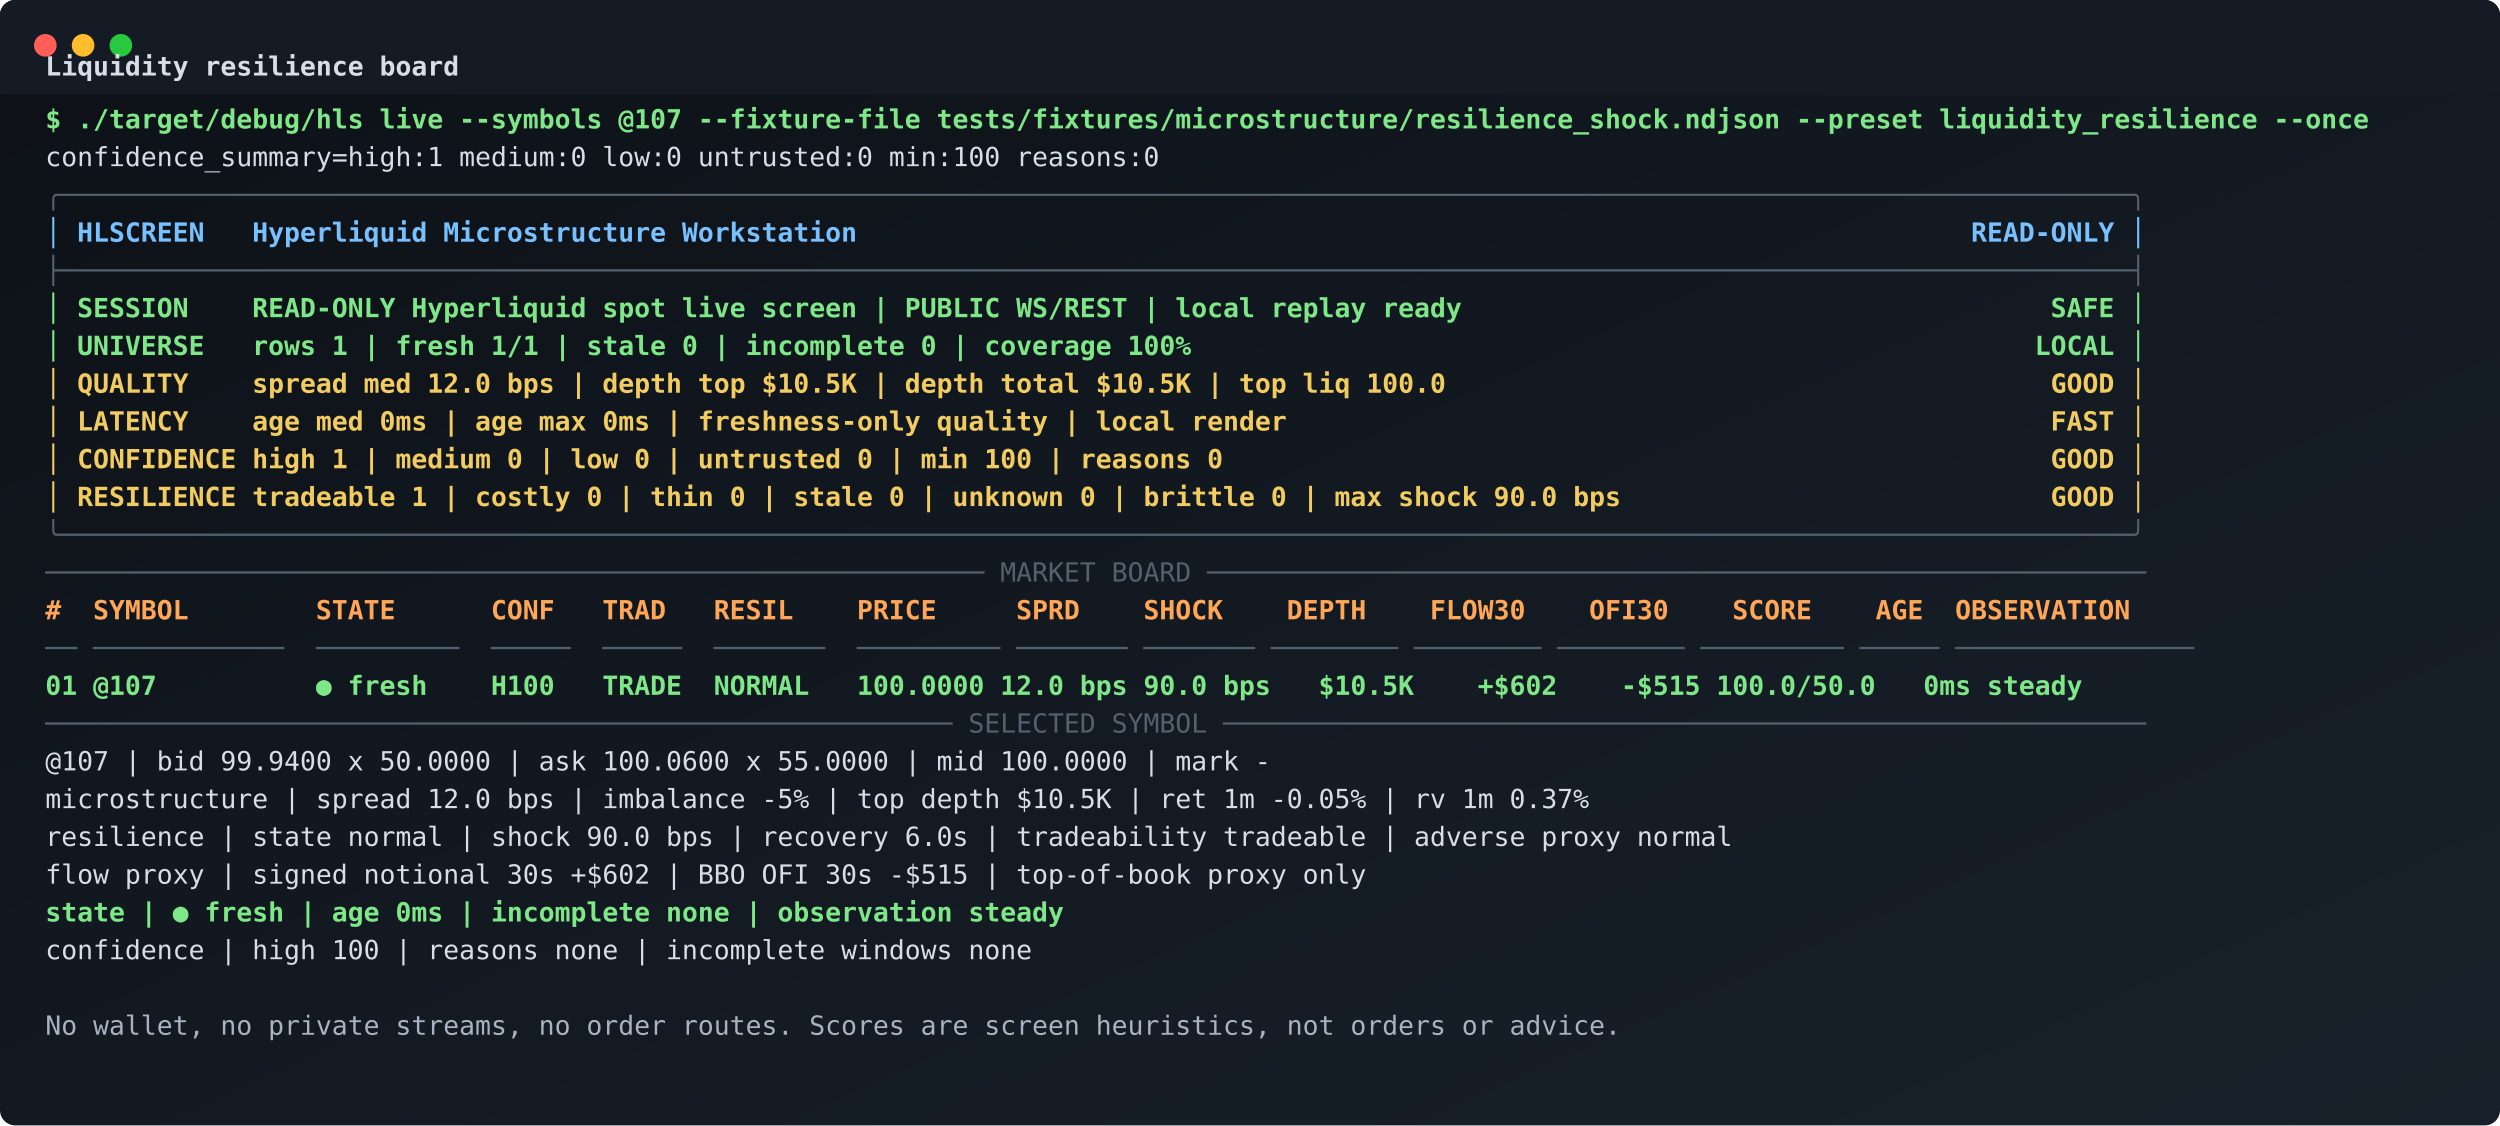
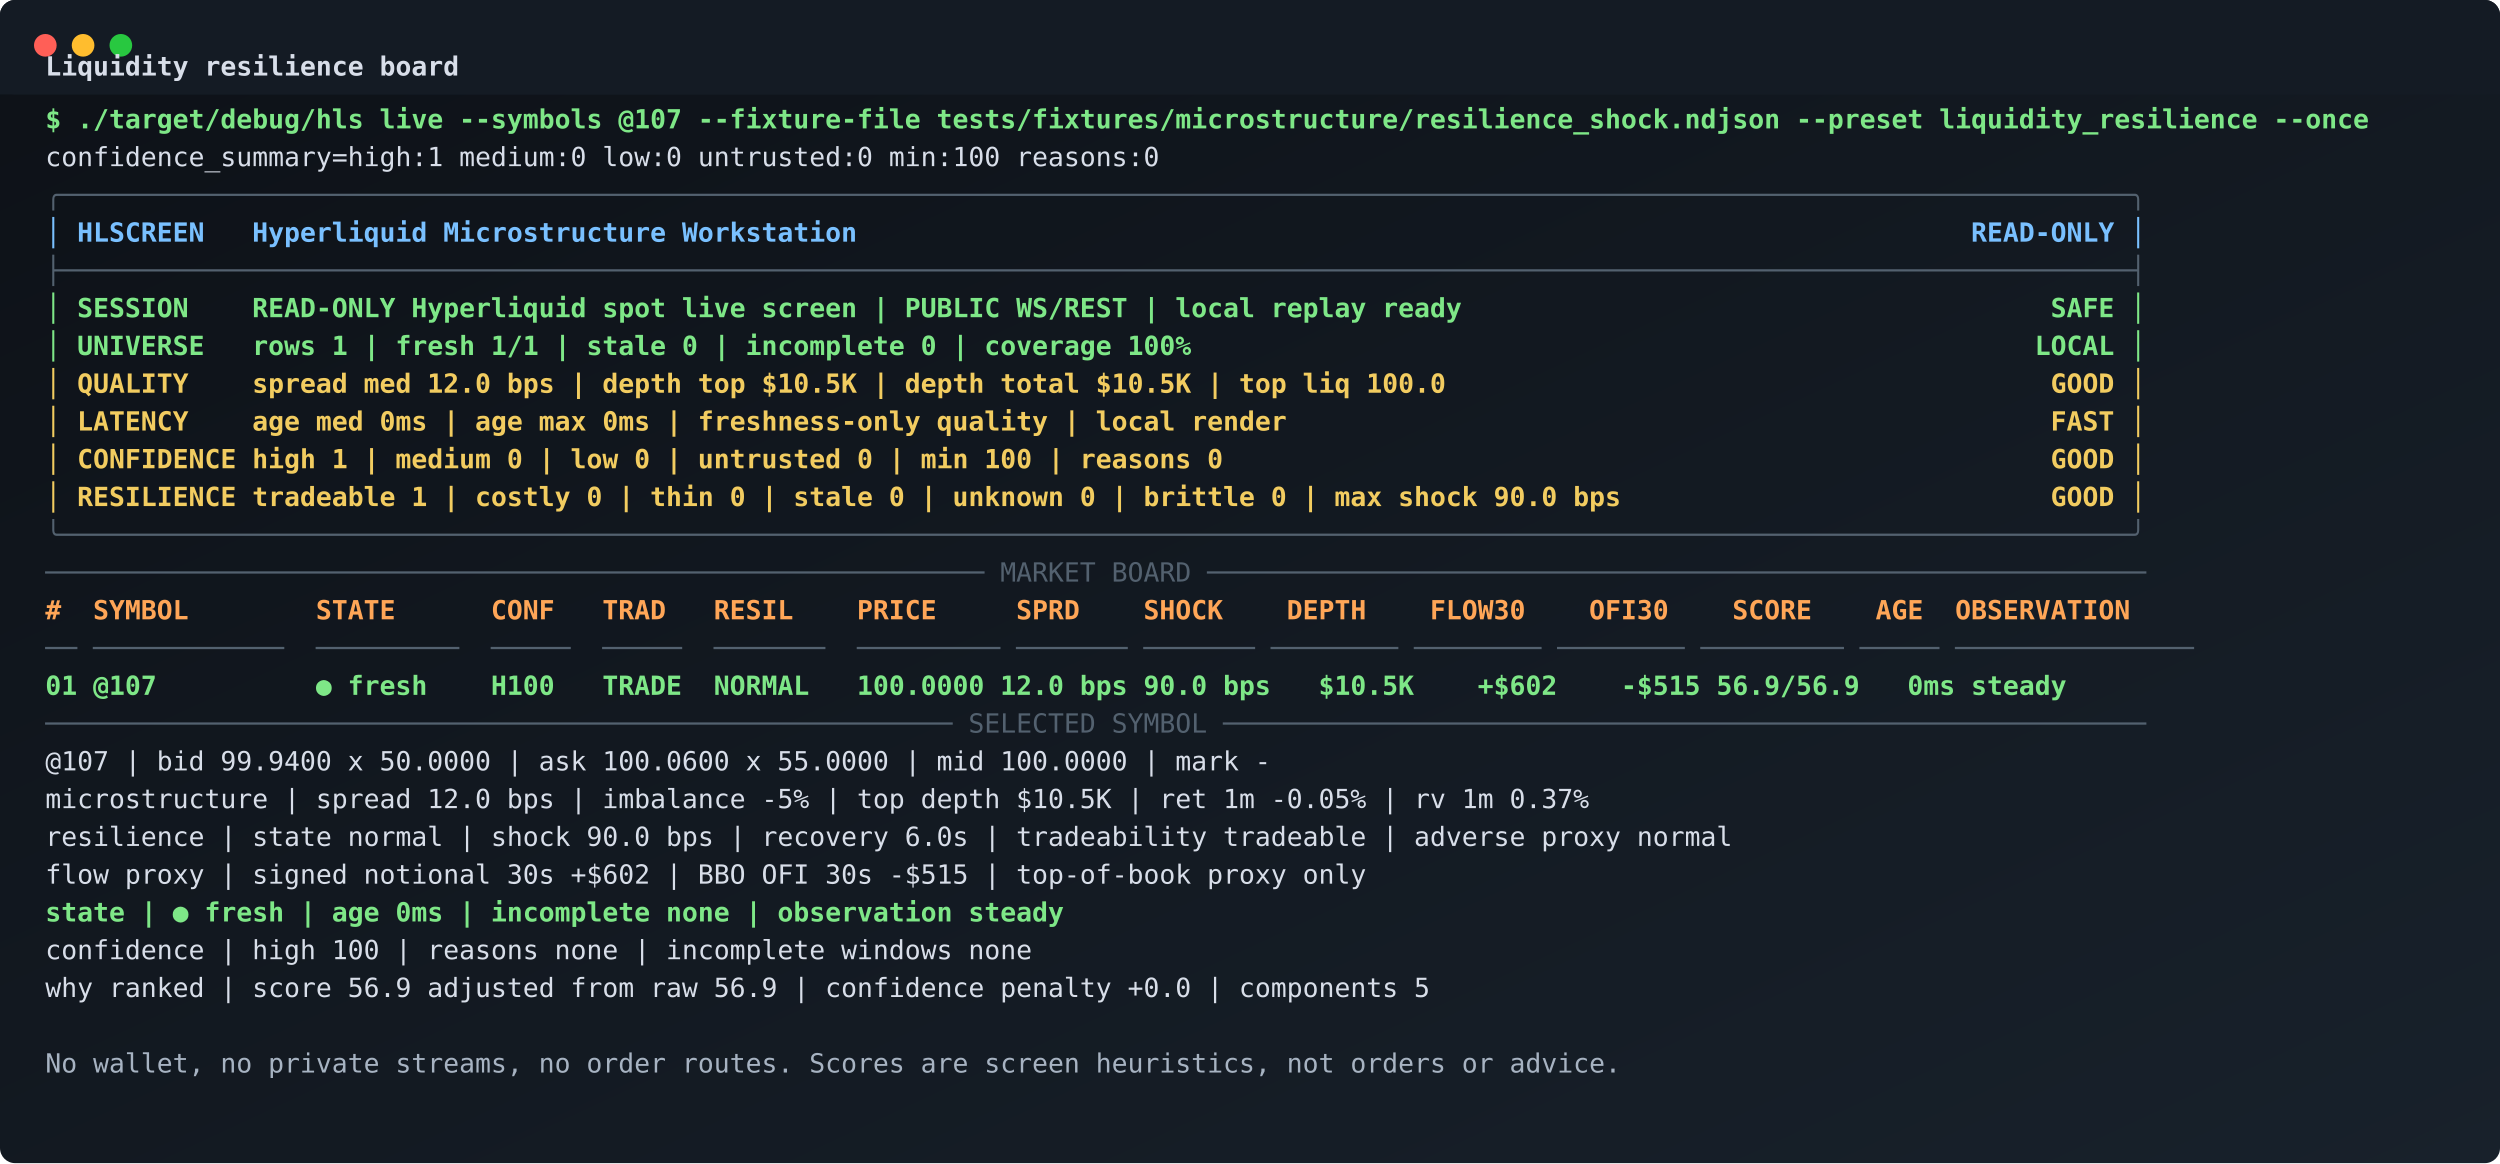
- <svg xmlns="http://www.w3.org/2000/svg" role="img" xml:space="preserve" aria-label="Liquidity resilience board terminal screenshot" viewBox="0 0 1324 596" width="1324" height="596">
+ <svg xmlns="http://www.w3.org/2000/svg" role="img" xml:space="preserve" aria-label="Liquidity resilience board terminal screenshot" viewBox="0 0 1324 616" width="1324" height="616">
  <defs>
    <linearGradient id="bg" x1="0" x2="1" y1="0" y2="1">
      <stop offset="0" stop-color="#0d1117" />
      <stop offset="1" stop-color="#18212b" />
    </linearGradient>
  </defs>
-   <rect width="1324" height="596" rx="8" fill="url(#bg)" />
+   <rect width="1324" height="616" rx="8" fill="url(#bg)" />
  <rect x="0" y="0" width="1324" height="50" rx="8" fill="#141b24" />
  <rect x="0" y="42" width="1324" height="8" fill="#141b24" />
  <circle cx="24" cy="24" r="6" fill="#ff5f57" />
  <circle cx="44" cy="24" r="6" fill="#ffbd2e" />
  <circle cx="64" cy="24" r="6" fill="#28c840" />
  <text x="24" y="40" fill="#d8dee9" font-family="ui-monospace, SFMono-Regular, Menlo, Consolas, monospace" font-size="14" font-weight="700">Liquidity resilience board</text>
  <text x="24" y="68" fill="#7ee787" font-family="ui-monospace, SFMono-Regular, Menlo, Consolas, monospace" font-size="14" font-weight="700">$ ./target/debug/hls live --symbols @107 --fixture-file tests/fixtures/microstructure/resilience_shock.ndjson --preset liquidity_resilience --once</text>
  <text x="24" y="88" fill="#d8dee9" font-family="ui-monospace, SFMono-Regular, Menlo, Consolas, monospace" font-size="14" font-weight="400">confidence_summary=high:1 medium:0 low:0 untrusted:0 min:100 reasons:0</text>
  <text x="24" y="108" fill="#53616f" font-family="ui-monospace, SFMono-Regular, Menlo, Consolas, monospace" font-size="14" font-weight="400">╭──────────────────────────────────────────────────────────────────────────────────────────────────────────────────────────────────╮</text>
  <text x="24" y="128" fill="#79c0ff" font-family="ui-monospace, SFMono-Regular, Menlo, Consolas, monospace" font-size="14" font-weight="700">│ HLSCREEN   Hyperliquid Microstructure Workstation                                                                      READ-ONLY │</text>
  <text x="24" y="148" fill="#53616f" font-family="ui-monospace, SFMono-Regular, Menlo, Consolas, monospace" font-size="14" font-weight="400">├──────────────────────────────────────────────────────────────────────────────────────────────────────────────────────────────────┤</text>
  <text x="24" y="168" fill="#7ee787" font-family="ui-monospace, SFMono-Regular, Menlo, Consolas, monospace" font-size="14" font-weight="700">│ SESSION    READ-ONLY Hyperliquid spot live screen | PUBLIC WS/REST | local replay ready                                     SAFE │</text>
  <text x="24" y="188" fill="#7ee787" font-family="ui-monospace, SFMono-Regular, Menlo, Consolas, monospace" font-size="14" font-weight="700">│ UNIVERSE   rows 1 | fresh 1/1 | stale 0 | incomplete 0 | coverage 100%                                                     LOCAL │</text>
  <text x="24" y="208" fill="#f2cc60" font-family="ui-monospace, SFMono-Regular, Menlo, Consolas, monospace" font-size="14" font-weight="700">│ QUALITY    spread med 12.0 bps | depth top $10.5K | depth total $10.5K | top liq 100.0                                      GOOD │</text>
  <text x="24" y="228" fill="#f2cc60" font-family="ui-monospace, SFMono-Regular, Menlo, Consolas, monospace" font-size="14" font-weight="700">│ LATENCY    age med 0ms | age max 0ms | freshness-only quality | local render                                                FAST │</text>
  <text x="24" y="248" fill="#f2cc60" font-family="ui-monospace, SFMono-Regular, Menlo, Consolas, monospace" font-size="14" font-weight="700">│ CONFIDENCE high 1 | medium 0 | low 0 | untrusted 0 | min 100 | reasons 0                                                    GOOD │</text>
  <text x="24" y="268" fill="#f2cc60" font-family="ui-monospace, SFMono-Regular, Menlo, Consolas, monospace" font-size="14" font-weight="700">│ RESILIENCE tradeable 1 | costly 0 | thin 0 | stale 0 | unknown 0 | brittle 0 | max shock 90.0 bps                           GOOD │</text>
  <text x="24" y="288" fill="#53616f" font-family="ui-monospace, SFMono-Regular, Menlo, Consolas, monospace" font-size="14" font-weight="400">╰──────────────────────────────────────────────────────────────────────────────────────────────────────────────────────────────────╯</text>
  <text x="24" y="308" fill="#53616f" font-family="ui-monospace, SFMono-Regular, Menlo, Consolas, monospace" font-size="14" font-weight="400">─────────────────────────────────────────────────────────── MARKET BOARD ───────────────────────────────────────────────────────────</text>
  <text x="24" y="328" fill="#ffa657" font-family="ui-monospace, SFMono-Regular, Menlo, Consolas, monospace" font-size="14" font-weight="700">#  SYMBOL        STATE      CONF   TRAD   RESIL    PRICE     SPRD    SHOCK    DEPTH    FLOW30    OFI30    SCORE    AGE  OBSERVATION</text>
  <text x="24" y="348" fill="#53616f" font-family="ui-monospace, SFMono-Regular, Menlo, Consolas, monospace" font-size="14" font-weight="400">── ────────────  ─────────  ─────  ─────  ───────  ───────── ─────── ─────── ──────── ──────── ──────── ───────── ───── ───────────────</text>
-   <text x="24" y="368" fill="#7ee787" font-family="ui-monospace, SFMono-Regular, Menlo, Consolas, monospace" font-size="14" font-weight="600">01 @107          ● fresh    H100   TRADE  NORMAL   100.0000 12.0 bps 90.0 bps   $10.5K    +$602    -$515 100.0/50.0   0ms steady</text>
+   <text x="24" y="368" fill="#7ee787" font-family="ui-monospace, SFMono-Regular, Menlo, Consolas, monospace" font-size="14" font-weight="600">01 @107          ● fresh    H100   TRADE  NORMAL   100.0000 12.0 bps 90.0 bps   $10.5K    +$602    -$515 56.9/56.9   0ms steady</text>
  <text x="24" y="388" fill="#53616f" font-family="ui-monospace, SFMono-Regular, Menlo, Consolas, monospace" font-size="14" font-weight="400">───────────────────────────────────────────────────────── SELECTED SYMBOL ──────────────────────────────────────────────────────────</text>
  <text x="24" y="408" fill="#d8dee9" font-family="ui-monospace, SFMono-Regular, Menlo, Consolas, monospace" font-size="14" font-weight="400">@107 | bid 99.9400 x 50.0000 | ask 100.0600 x 55.0000 | mid 100.0000 | mark -</text>
  <text x="24" y="428" fill="#d8dee9" font-family="ui-monospace, SFMono-Regular, Menlo, Consolas, monospace" font-size="14" font-weight="400">microstructure | spread 12.0 bps | imbalance -5% | top depth $10.5K | ret 1m -0.05% | rv 1m 0.37%</text>
  <text x="24" y="448" fill="#d8dee9" font-family="ui-monospace, SFMono-Regular, Menlo, Consolas, monospace" font-size="14" font-weight="400">resilience | state normal | shock 90.0 bps | recovery 6.0s | tradeability tradeable | adverse proxy normal</text>
  <text x="24" y="468" fill="#d8dee9" font-family="ui-monospace, SFMono-Regular, Menlo, Consolas, monospace" font-size="14" font-weight="400">flow proxy | signed notional 30s +$602 | BBO OFI 30s -$515 | top-of-book proxy only</text>
  <text x="24" y="488" fill="#7ee787" font-family="ui-monospace, SFMono-Regular, Menlo, Consolas, monospace" font-size="14" font-weight="600">state | ● fresh | age 0ms | incomplete none | observation steady</text>
  <text x="24" y="508" fill="#d8dee9" font-family="ui-monospace, SFMono-Regular, Menlo, Consolas, monospace" font-size="14" font-weight="400">confidence | high 100 | reasons none | incomplete windows none</text>
-   <text x="24" y="528" fill="#d8dee9" font-family="ui-monospace, SFMono-Regular, Menlo, Consolas, monospace" font-size="14" font-weight="400" />
-   <text x="24" y="548" fill="#a7b3c2" font-family="ui-monospace, SFMono-Regular, Menlo, Consolas, monospace" font-size="14" font-weight="400">No wallet, no private streams, no order routes. Scores are screen heuristics, not orders or advice.</text>
+   <text x="24" y="528" fill="#d8dee9" font-family="ui-monospace, SFMono-Regular, Menlo, Consolas, monospace" font-size="14" font-weight="400">why ranked | score 56.9 adjusted from raw 56.9 | confidence penalty +0.0 | components 5</text>
+   <text x="24" y="548" fill="#d8dee9" font-family="ui-monospace, SFMono-Regular, Menlo, Consolas, monospace" font-size="14" font-weight="400" />
+   <text x="24" y="568" fill="#a7b3c2" font-family="ui-monospace, SFMono-Regular, Menlo, Consolas, monospace" font-size="14" font-weight="400">No wallet, no private streams, no order routes. Scores are screen heuristics, not orders or advice.</text>
</svg>
